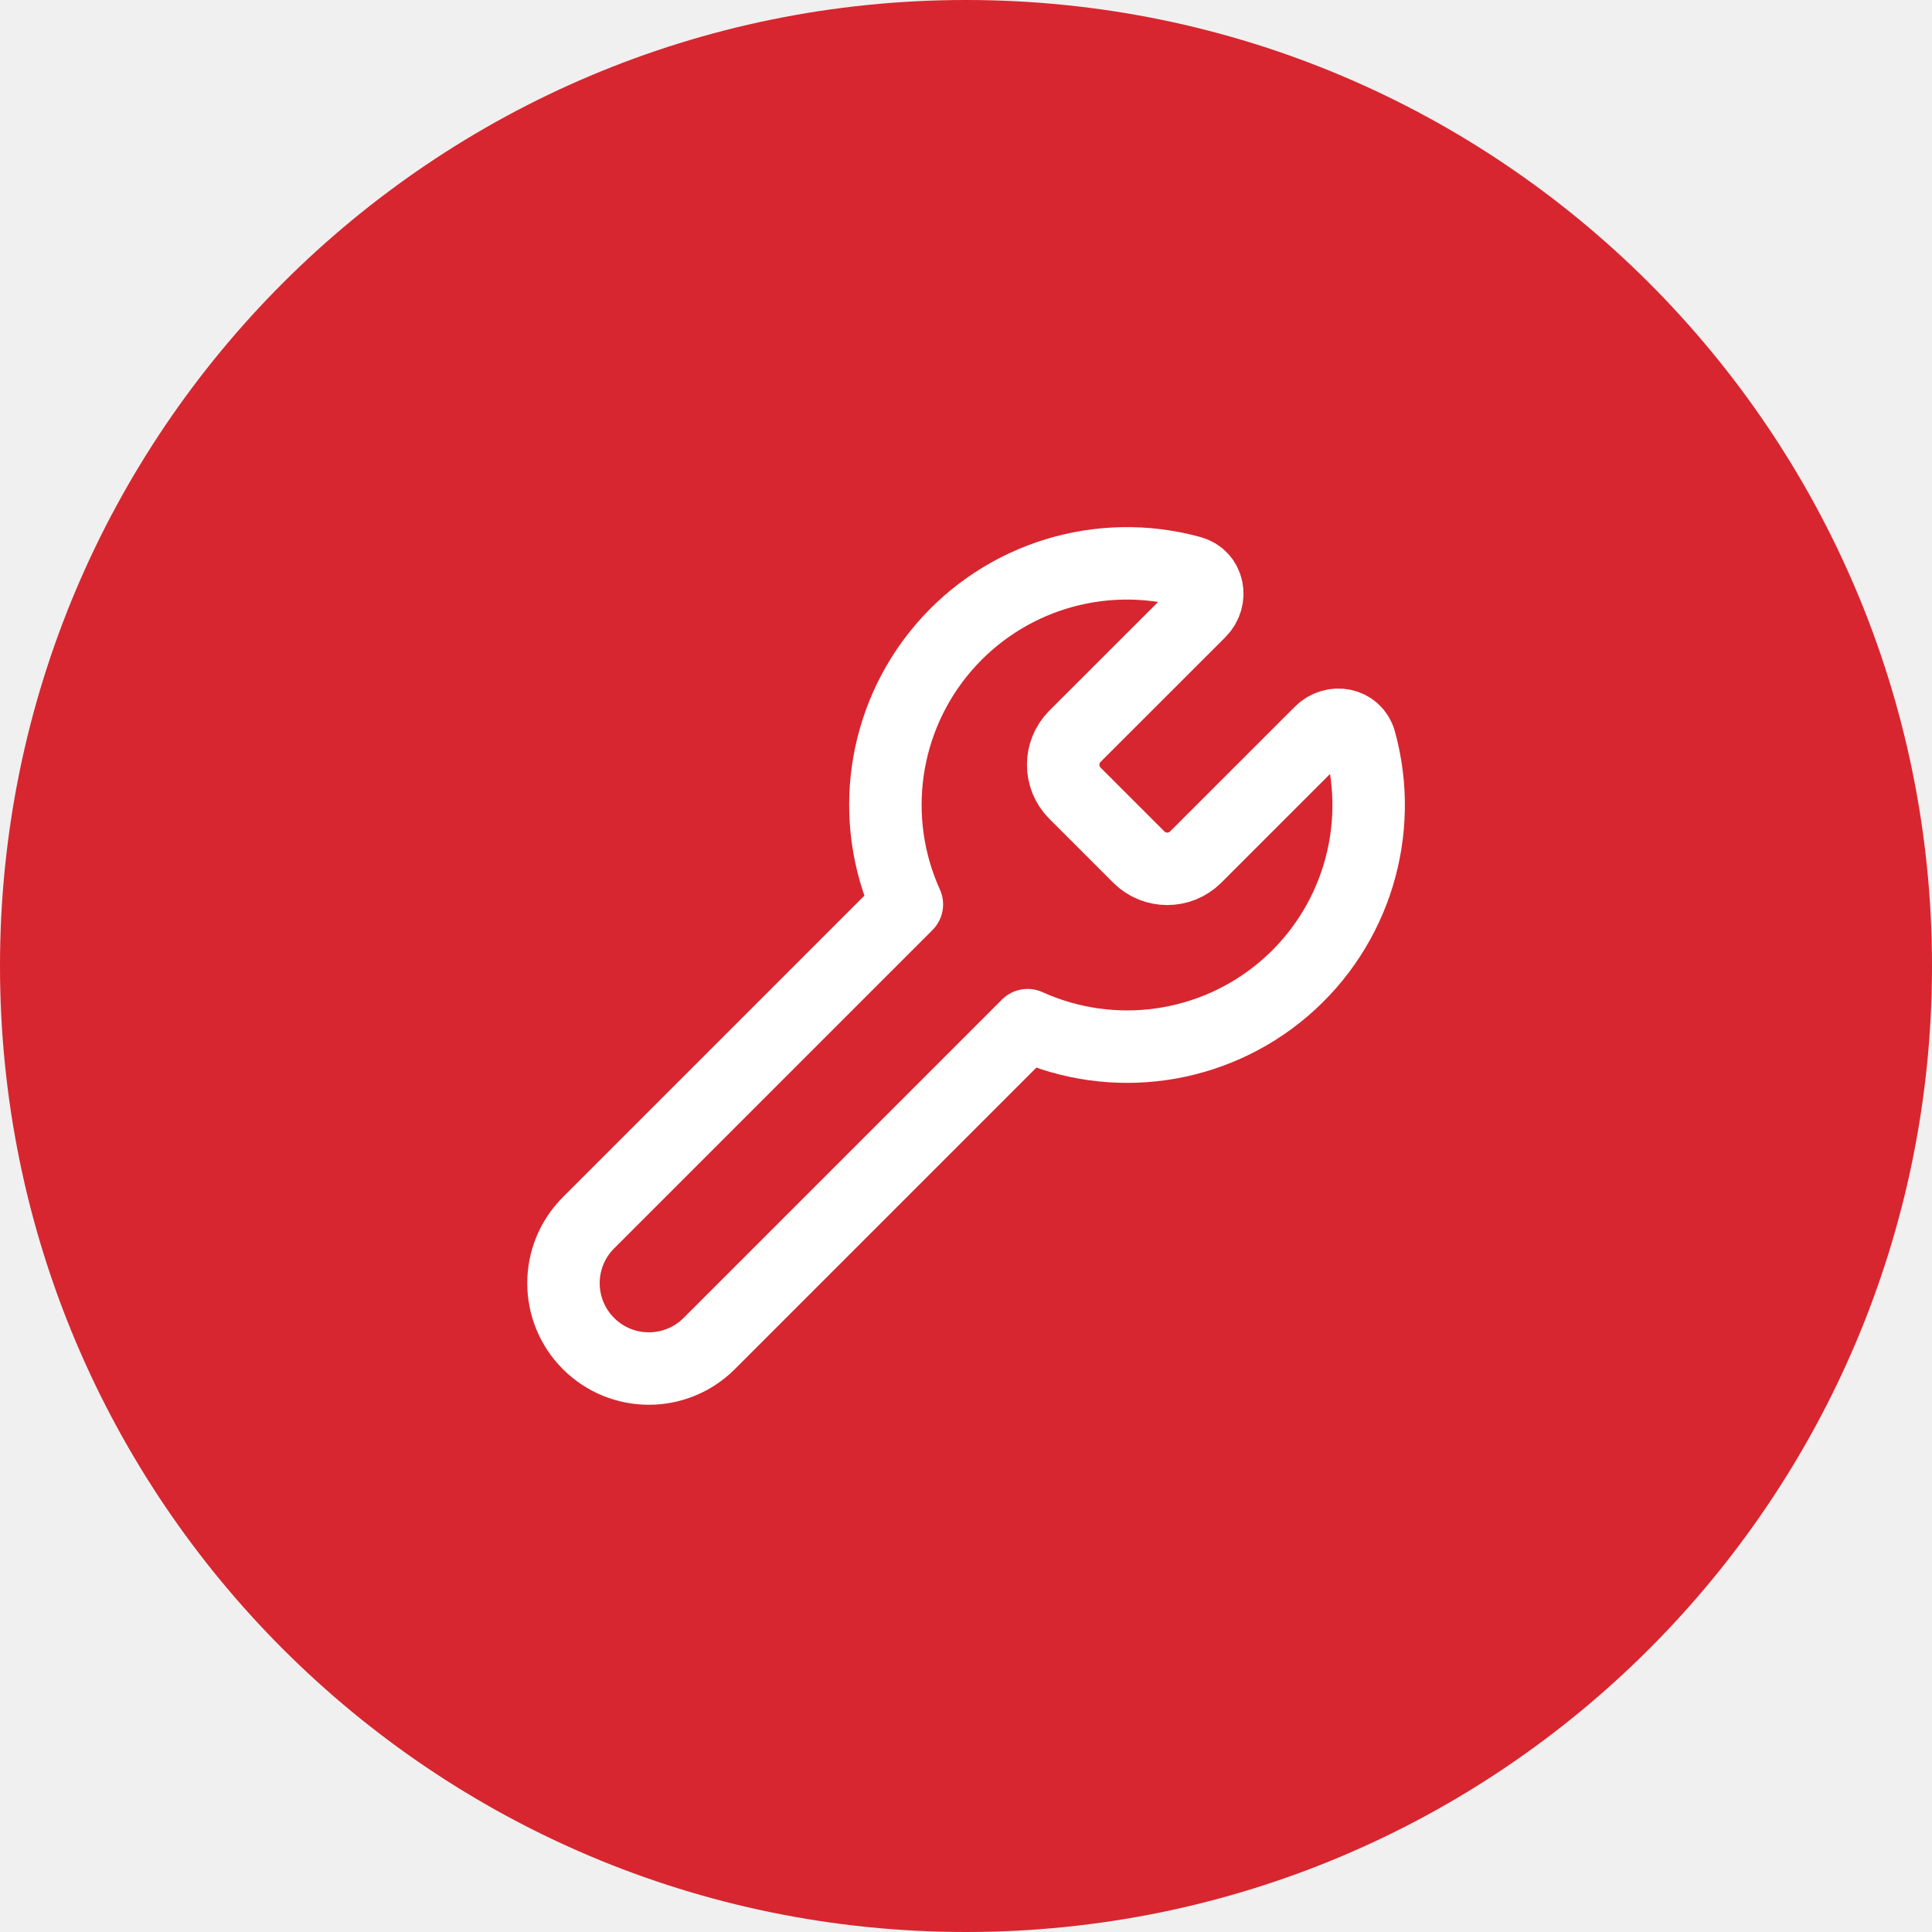
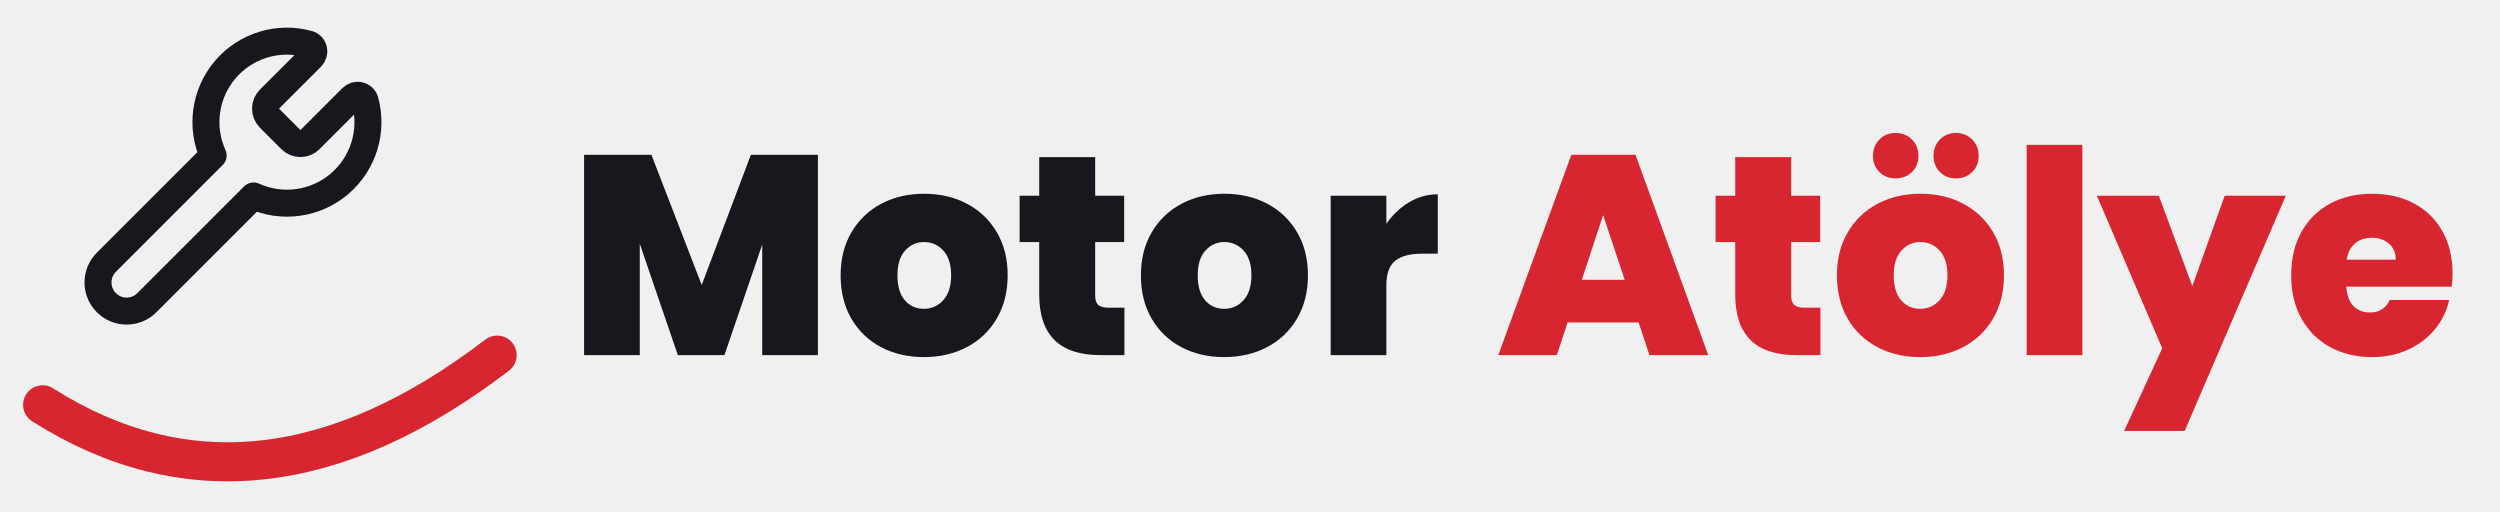
- <svg xmlns="http://www.w3.org/2000/svg" viewBox="0 0 48 48" width="256" height="256">
-   <circle cx="24" cy="24" r="24" fill="#d7262f" />
-   <g transform="translate(12 12)" fill="none" stroke="#fff" stroke-width="1.8" stroke-linecap="round" stroke-linejoin="round">
+ <svg xmlns="http://www.w3.org/2000/svg" viewBox="0 0 352 72" height="72" role="img" aria-label="Motor Atölye">
+   <g transform="translate(10 2) scale(1.9)" fill="none" stroke="#16181d" stroke-width="2" stroke-linecap="round" stroke-linejoin="round">
    <path d="M14.7 6.3a1 1 0 0 0 0 1.4l1.6 1.6a1 1 0 0 0 1.4 0l3.106-3.105c.32-.322.863-.22.983.218a6 6 0 0 1-8.259 7.057l-7.91 7.91a1 1 0 0 1-2.999-3l7.91-7.91a6 6 0 0 1 7.057-8.259c.438.12.54.662.219.984z" />
  </g>
+   <path d="M6 57Q36 76 70 50" fill="none" stroke="#d7262f" stroke-width="5.5" stroke-linecap="round" />
+   <g transform="translate(0 50)">
+     <path d="M115.16 -28.2V0.0H107.32V-15.56L102.0 0.0H95.44L90.08 -15.68V0.0H82.24V-28.2H91.72L98.8 -9.88L105.72 -28.2Z M118.36 -11.24Q118.36 -14.72 119.9 -17.32Q121.44 -19.92 124.1 -21.32Q126.76 -22.72 130.12 -22.72Q133.48 -22.72 136.14 -21.32Q138.8 -19.92 140.34 -17.32Q141.88 -14.72 141.88 -11.24Q141.88 -7.76 140.34 -5.14Q138.8 -2.52 136.12 -1.12Q133.44 0.28 130.08 0.28Q126.72 0.28 124.06 -1.12Q121.4 -2.52 119.88 -5.12Q118.36 -7.72 118.36 -11.24ZM133.92 -11.24Q133.92 -13.52 132.82 -14.72Q131.72 -15.92 130.12 -15.92Q128.52 -15.92 127.44 -14.72Q126.36 -13.52 126.36 -11.24Q126.36 -8.92 127.4 -7.72Q128.44 -6.52 130.08 -6.52Q131.72 -6.52 132.82 -7.74Q133.92 -8.96 133.92 -11.24Z M158.32 -6.68V0.0H154.92Q146.32 0.0 146.32 -8.52V-15.92H143.56V-22.44H146.32V-27.88H154.2V-22.44H158.28V-15.92H154.2V-8.4Q154.2 -7.48 154.62 -7.08Q155.04 -6.68 156.04 -6.68Z M160.64 -11.24Q160.64 -14.72 162.18 -17.32Q163.72 -19.92 166.38 -21.32Q169.04 -22.72 172.4 -22.72Q175.76 -22.72 178.42 -21.32Q181.08 -19.92 182.62 -17.32Q184.16 -14.72 184.16 -11.24Q184.16 -7.76 182.62 -5.14Q181.08 -2.52 178.4 -1.12Q175.72 0.28 172.36 0.28Q169.0 0.28 166.34 -1.12Q163.68 -2.52 162.16 -5.12Q160.64 -7.72 160.64 -11.24ZM176.2 -11.24Q176.2 -13.52 175.1 -14.72Q174.0 -15.92 172.4 -15.92Q170.8 -15.92 169.72 -14.72Q168.64 -13.52 168.64 -11.24Q168.64 -8.92 169.68 -7.72Q170.72 -6.52 172.36 -6.52Q174.0 -6.52 175.1 -7.74Q176.2 -8.96 176.2 -11.24Z M202.44 -22.64V-14.28H200.24Q197.68 -14.28 196.44 -13.28Q195.2 -12.28 195.2 -9.8V0.0H187.36V-22.44H195.2V-18.48Q196.52 -20.4 198.4 -21.52Q200.28 -22.64 202.44 -22.64Z " fill="#16181d" />
+     <path d="M230.72 -4.6H220.72L219.2 0.0H210.96L221.24 -28.2H230.28L240.52 0.0H232.24ZM228.76 -10.6 225.72 -19.72 222.72 -10.6Z M256.32 -6.68V0.0H252.92Q244.32 0.0 244.32 -8.52V-15.92H241.56V-22.44H244.32V-27.88H252.2V-22.44H256.28V-15.92H252.2V-8.4Q252.2 -7.48 252.62 -7.08Q253.04 -6.68 254.04 -6.68Z M258.64 -11.24Q258.64 -14.72 260.18 -17.32Q261.72 -19.92 264.38 -21.32Q267.04 -22.72 270.4 -22.72Q273.76 -22.72 276.42 -21.32Q279.08 -19.92 280.62 -17.32Q282.16 -14.72 282.16 -11.24Q282.16 -7.76 280.62 -5.14Q279.08 -2.52 276.4 -1.12Q273.72 0.28 270.36 0.28Q267 0.28 264.34 -1.12Q261.68 -2.52 260.16 -5.12Q258.64 -7.72 258.64 -11.24ZM274.2 -11.24Q274.2 -13.52 273.1 -14.72Q272 -15.92 270.4 -15.92Q268.8 -15.92 267.72 -14.72Q266.64 -13.52 266.64 -11.24Q266.64 -8.92 267.68 -7.72Q268.72 -6.52 270.36 -6.52Q272 -6.52 273.1 -7.74Q274.2 -8.96 274.2 -11.24ZM263.72 -28.04Q263.72 -29.44 264.62 -30.36Q265.52 -31.28 266.88 -31.28Q268.28 -31.28 269.2 -30.36Q270.12 -29.44 270.12 -28.04Q270.12 -26.68 269.2 -25.78Q268.28 -24.88 266.88 -24.88Q265.52 -24.88 264.62 -25.78Q263.72 -26.68 263.72 -28.04ZM272.24 -28.04Q272.24 -29.44 273.14 -30.36Q274.04 -31.28 275.4 -31.28Q276.76 -31.28 277.68 -30.36Q278.6 -29.44 278.6 -28.04Q278.6 -26.68 277.68 -25.78Q276.76 -24.88 275.4 -24.88Q274.04 -24.88 273.14 -25.78Q272.24 -26.68 272.24 -28.04Z M293.2 -29.6V0.0H285.36V-29.6Z M321.84 -22.44 307.6 10.68H299.08L304.44 -0.96L295.24 -22.44H303.96L308.68 -9.72L313.24 -22.44Z M345.2 -9.64H330.36Q330.48 -7.8 331.38 -6.9Q332.28 -6.0 333.68 -6.0Q335.64 -6.0 336.48 -7.76H344.84Q344.32 -5.44 342.82 -3.62Q341.32 -1.8 339.04 -0.76Q336.76 0.28 334 0.28Q330.68 0.28 328.1 -1.12Q325.52 -2.52 324.06 -5.12Q322.6 -7.72 322.6 -11.24Q322.6 -14.76 324.04 -17.34Q325.48 -19.92 328.06 -21.32Q330.64 -22.72 334 -22.72Q337.32 -22.72 339.88 -21.36Q342.44 -20.0 343.88 -17.46Q345.32 -14.92 345.32 -11.48Q345.32 -10.56 345.2 -9.64ZM337.32 -13.44Q337.32 -14.88 336.36 -15.7Q335.4 -16.52 333.96 -16.52Q332.52 -16.52 331.6 -15.74Q330.68 -14.96 330.4 -13.44Z" fill="#d7262f" />
+   </g>
</svg>
